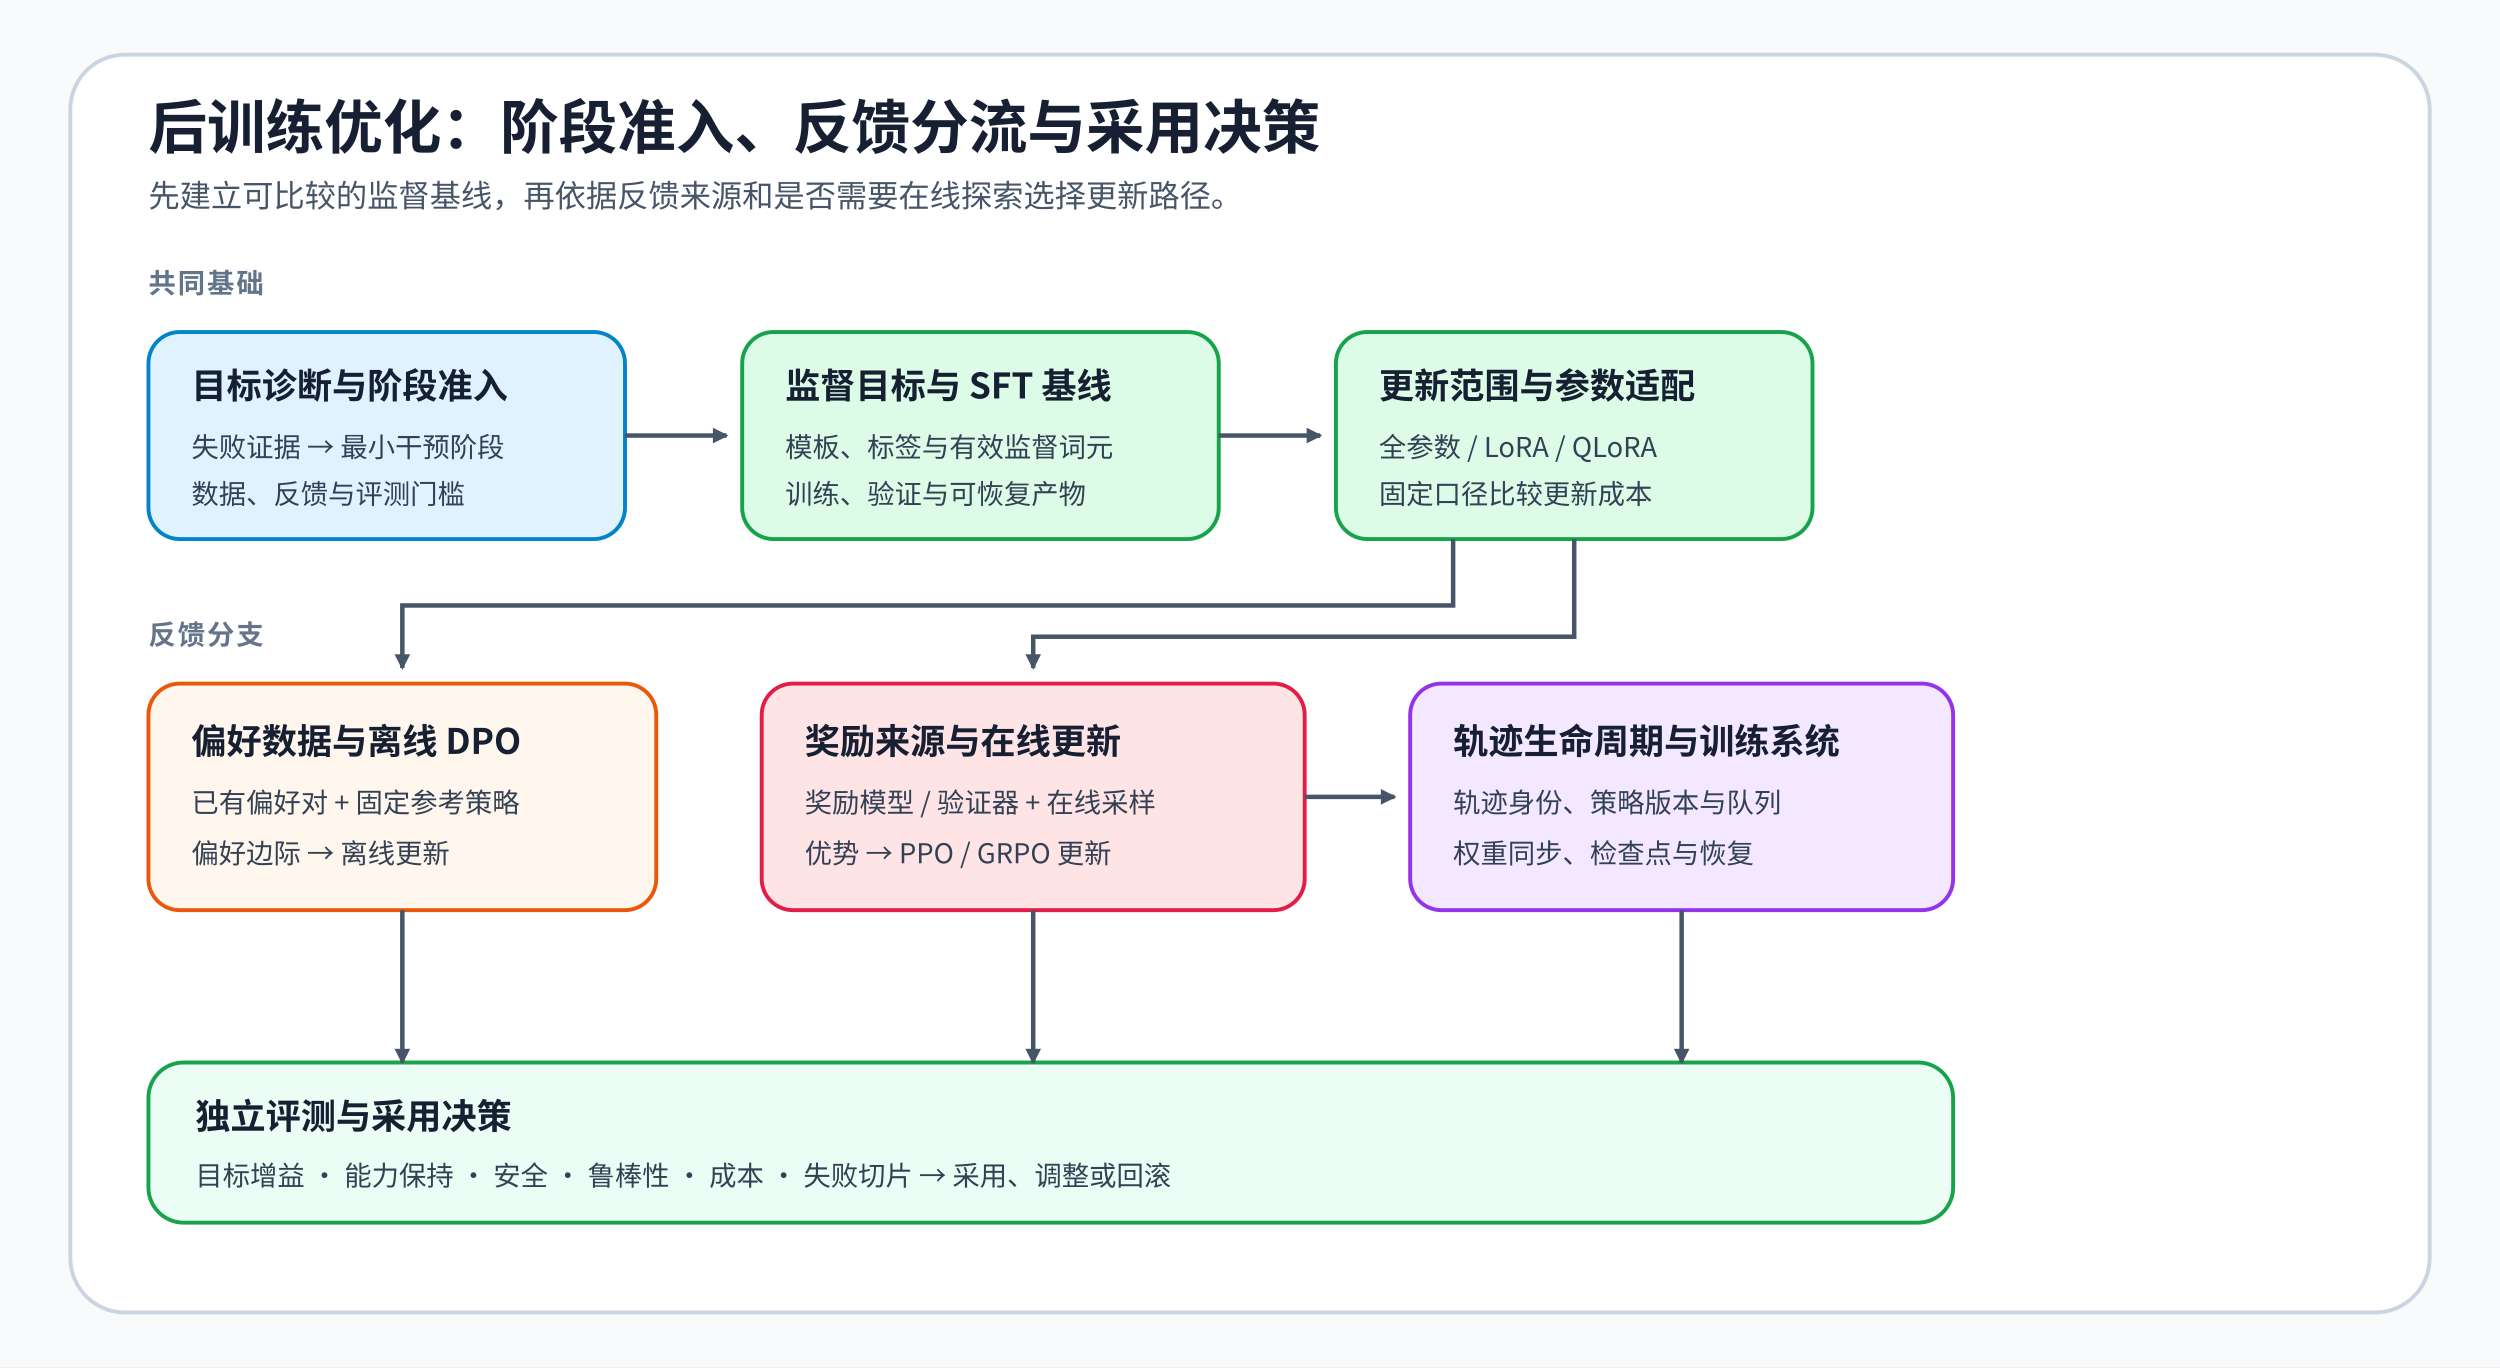
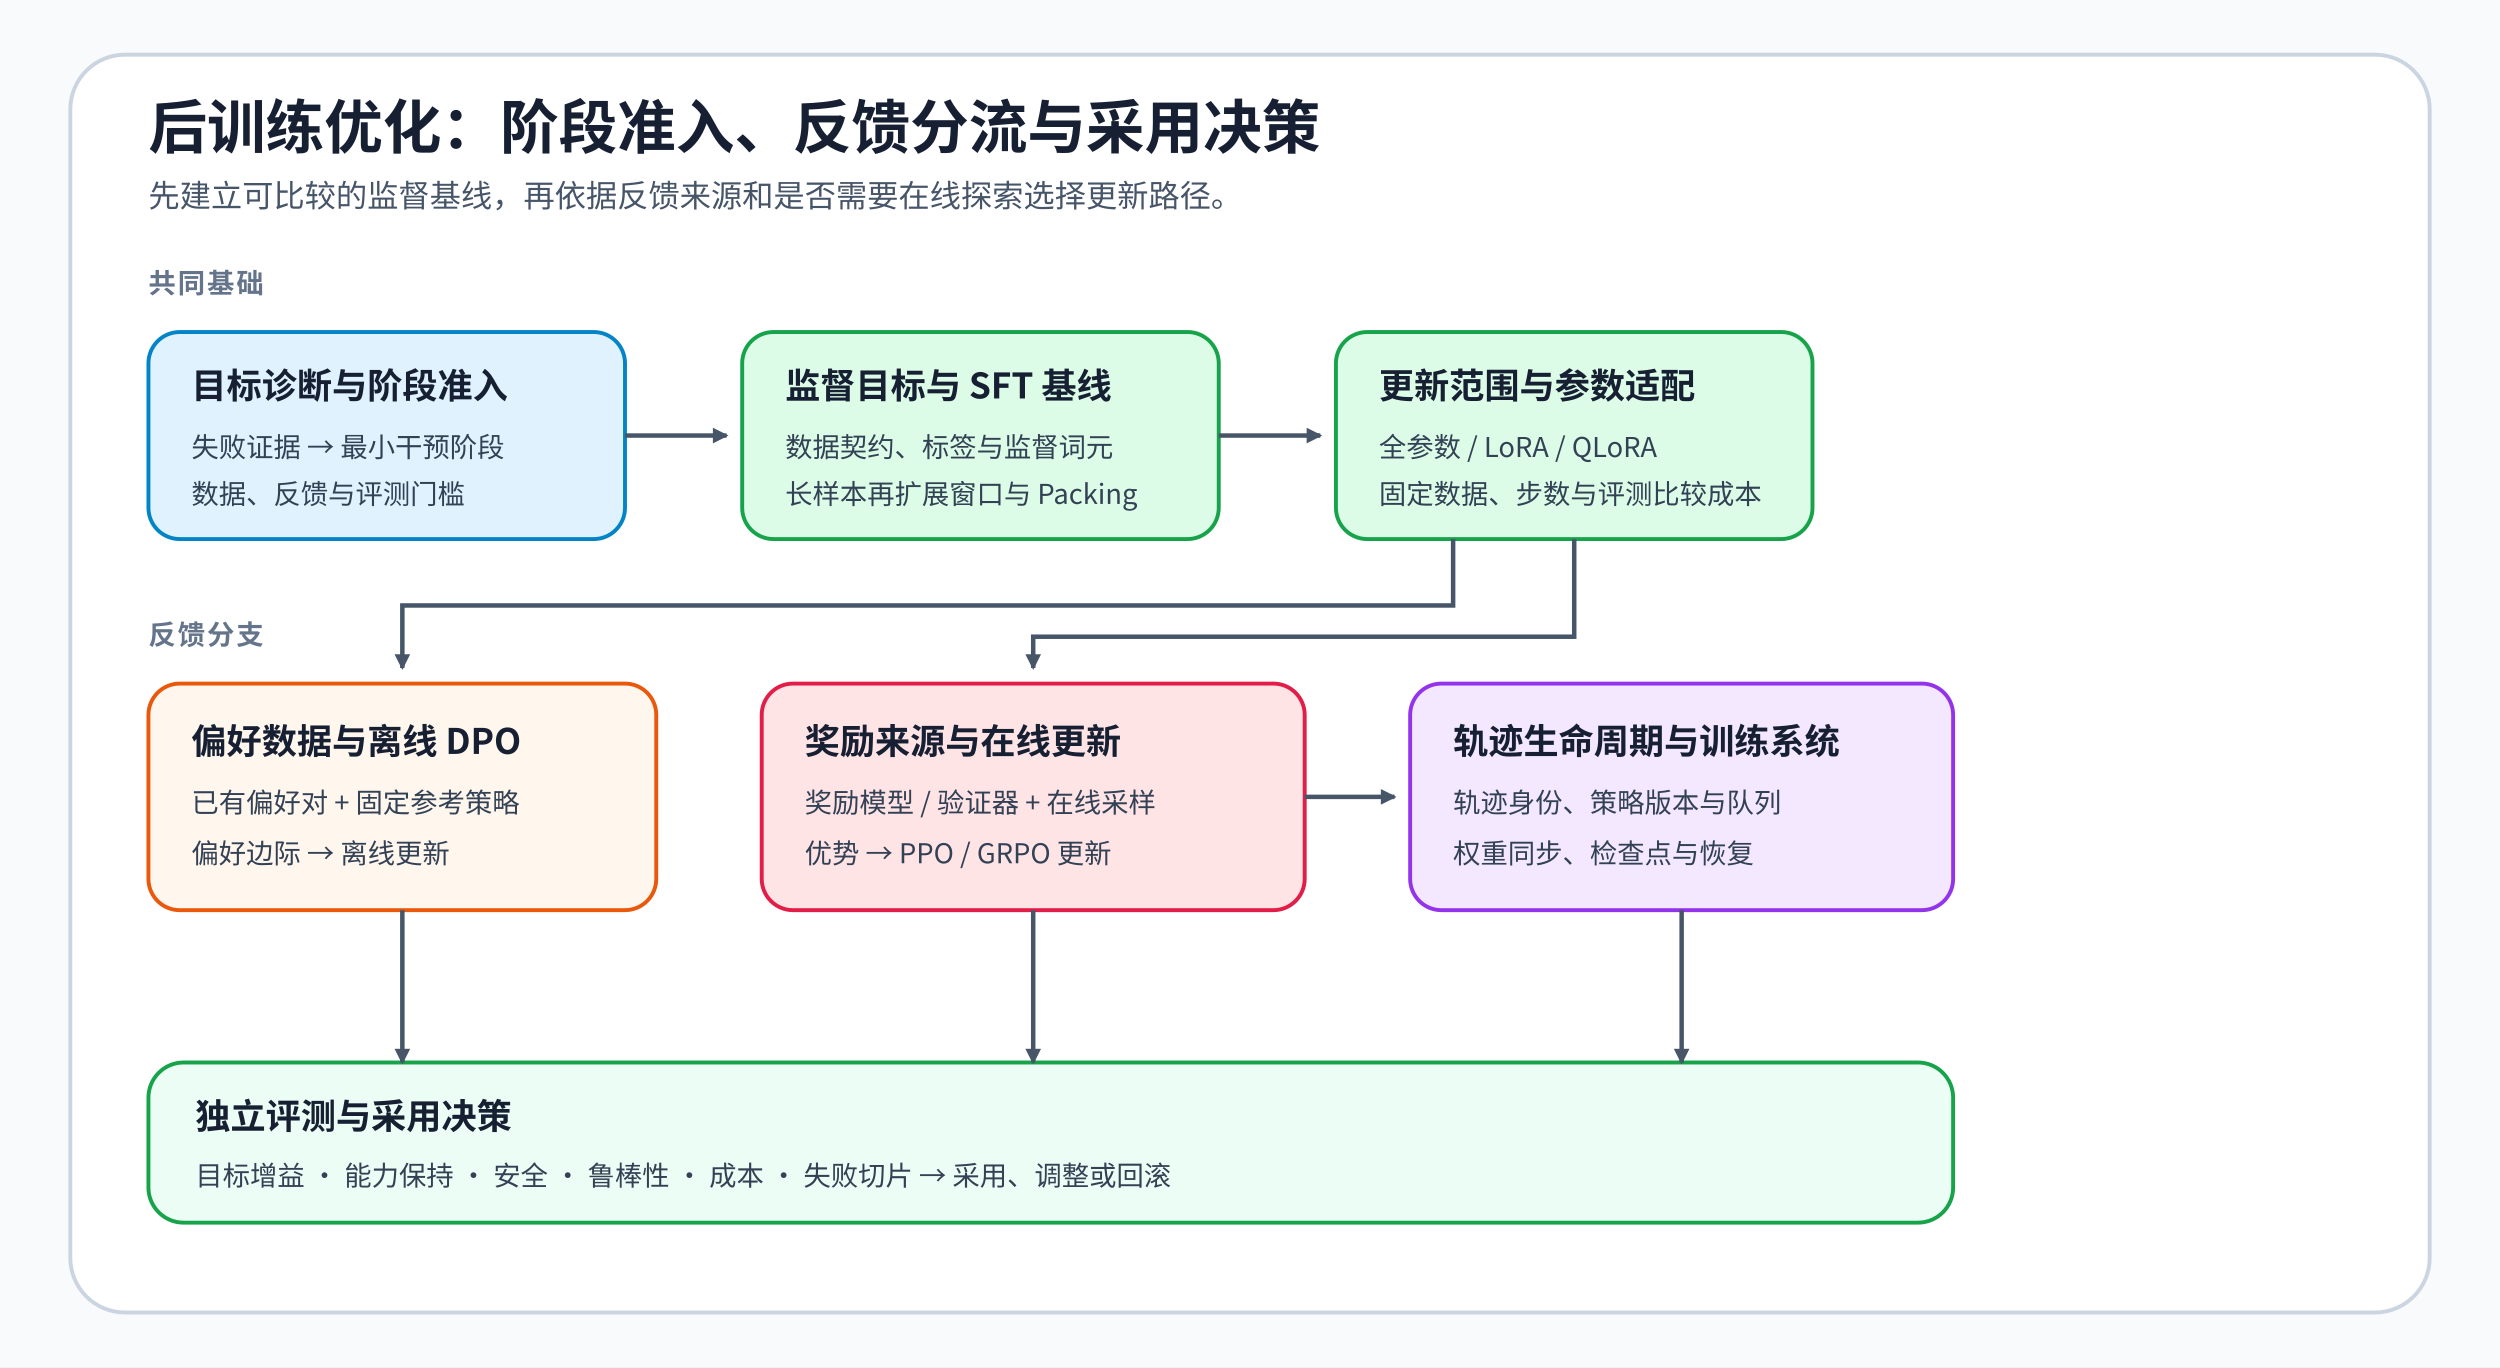
<svg xmlns="http://www.w3.org/2000/svg" width="1280" height="700" viewBox="0 0 1280 700" role="img" aria-labelledby="title desc">
  <defs>
    <marker id="arrow" markerWidth="8" markerHeight="8" refX="7" refY="4" orient="auto" markerUnits="userSpaceOnUse">
      <path d="M0 0L8 4L0 8Z" fill="#475569" />
    </marker>
    <style>
      .title{font-family:"Noto Sans CJK SC",sans-serif;font-size:30px;font-weight:700;fill:#172033}.subtitle{font-family:"Noto Sans CJK SC",sans-serif;font-size:16px;fill:#475569}
      .phase{font-family:"Noto Sans CJK SC",sans-serif;font-size:14px;font-weight:700;fill:#64748B;letter-spacing:1px}.nodeTitle{font-family:"Noto Sans CJK SC",sans-serif;font-size:18px;font-weight:700;fill:#172033}
      .copy{font-family:"Noto Sans CJK SC",sans-serif;font-size:14px;fill:#334155}.line{fill:none;stroke:#475569;stroke-width:2.3;marker-end:url(#arrow)}
    </style>
  </defs>
  <rect width="1280" height="700" fill="#F8FAFC" />
  <rect x="36" y="28" width="1208" height="644" rx="28" fill="#FFFFFF" stroke="#CBD5E1" stroke-width="2" />
  <text x="76" y="76" class="title">后训练优化：阶段准入、反馈分流与采用决策</text>
  <text x="76" y="106" class="subtitle">先建立可比较的监督基线，再依据反馈来源和是否需要在线探索选择更新路径。</text>
  <text x="76" y="150" class="phase">共同基础</text>
  <rect x="76" y="170" width="244" height="106" rx="16" fill="#E0F2FE" stroke="#0284C7" stroke-width="2" />
  <text x="98" y="204" class="nodeTitle">目标诊断与阶段准入</text>
  <text x="98" y="234" class="copy">失败证据 → 最小干预阶段</text>
  <text x="98" y="258" class="copy">数据、反馈与评测门槛</text>
  <rect x="380" y="170" width="244" height="106" rx="16" fill="#DCFCE7" stroke="#16A34A" stroke-width="2" />
  <text x="402" y="204" class="nodeTitle">监督目标与 SFT 基线</text>
-   <text x="402" y="234" class="copy">模板、标签与有效监督词元</text>
-   <text x="402" y="258" class="copy">训练、验证与可恢复产物</text>
+   <text x="402" y="234" class="copy">数据契约、标签与监督词元</text>
+   <text x="402" y="258" class="copy">长样本再扩展窗口与 Packing</text>
  <rect x="684" y="170" width="244" height="106" rx="16" fill="#DCFCE7" stroke="#16A34A" stroke-width="2" />
  <text x="706" y="204" class="nodeTitle">更新范围与参数适配</text>
  <text x="706" y="234" class="copy">全参数 / LoRA / QLoRA</text>
-   <text x="706" y="258" class="copy">固定口径比较更新成本</text>
+   <text x="706" y="258" class="copy">固定数据、步数与评测比较成本</text>
  <path d="M320 223H372" class="line" />
  <path d="M624 223H676" class="line" />
  <text x="76" y="330" class="phase">反馈分支</text>
  <rect x="76" y="350" width="260" height="116" rx="16" fill="#FFF7ED" stroke="#EA580C" stroke-width="2" />
  <text x="98" y="386" class="nodeTitle">偏好数据与离线 DPO</text>
  <text x="98" y="416" class="copy">已有偏好对 + 固定参考策略</text>
  <text x="98" y="442" class="copy">偏好边际 → 离线更新</text>
  <rect x="390" y="350" width="278" height="116" rx="16" fill="#FFE4E6" stroke="#E11D48" stroke-width="2" />
  <text x="412" y="386" class="nodeTitle">奖励来源与在线更新</text>
  <text x="412" y="416" class="copy">奖励模型 / 验证器 + 在线采样</text>
  <text x="412" y="442" class="copy">优势 → PPO / GRPO 更新</text>
  <rect x="722" y="350" width="278" height="116" rx="16" fill="#F3E8FF" stroke="#9333EA" stroke-width="2" />
  <text x="744" y="386" class="nodeTitle">轨迹生命周期与训练系统</text>
  <text x="744" y="416" class="copy">轨迹身份、策略版本与队列</text>
  <text x="744" y="442" class="copy">权重同步、检查点与恢复</text>
  <path d="M744 276V310H206V342" class="line" />
  <path d="M806 276V326H529V342" class="line" />
  <path d="M668 408H714" class="line" />
  <rect x="76" y="544" width="924" height="82" rx="18" fill="#ECFDF5" stroke="#16A34A" stroke-width="2" />
  <text x="100" y="578" class="nodeTitle">独立评测与采用决策</text>
  <text x="100" y="607" class="copy">目标增益 · 能力保持 · 安全 · 鲁棒性 · 成本 · 失败切片 → 采用、调整或回滚</text>
  <path d="M206 466V544" class="line" />
  <path d="M529 466V544" class="line" />
  <path d="M861 466V544" class="line" />
</svg>
